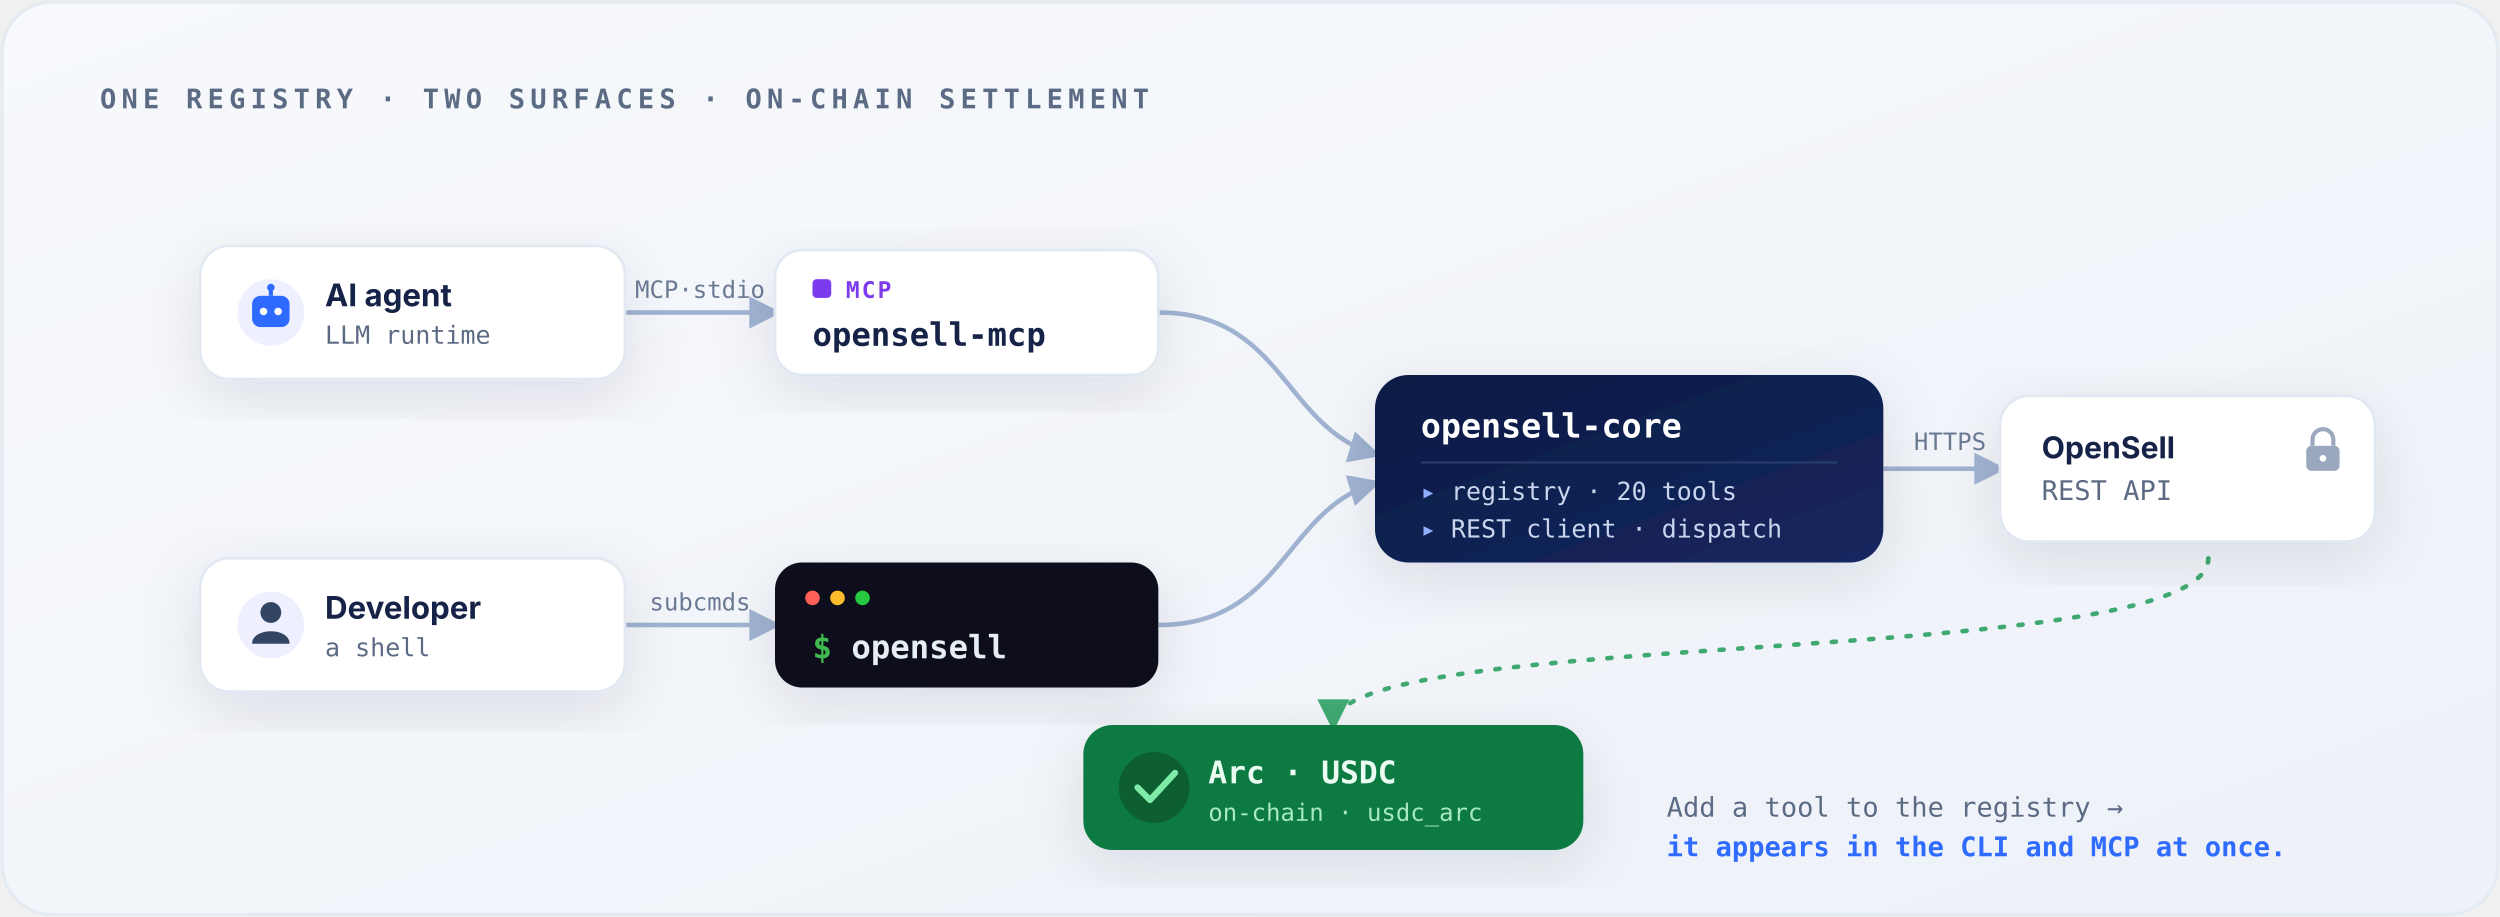
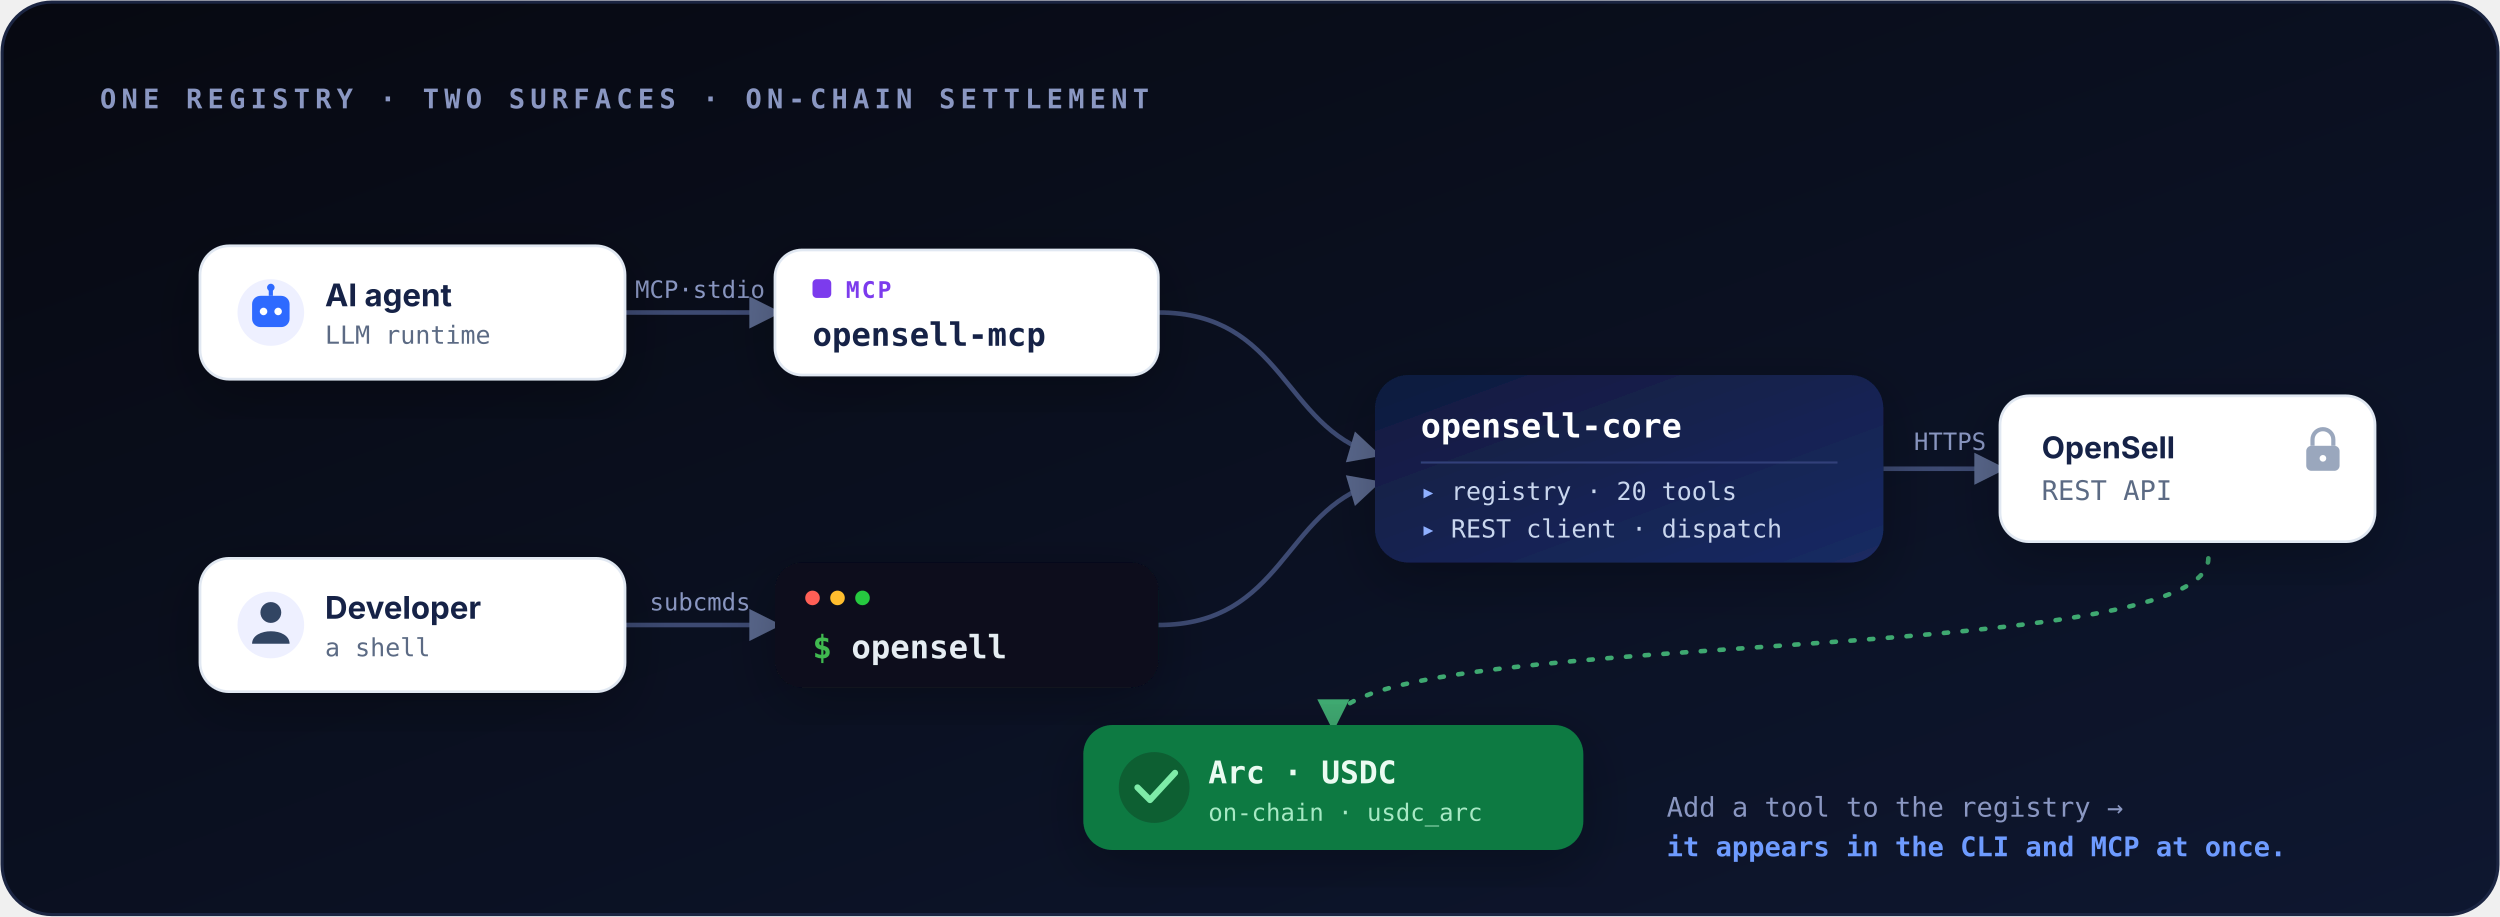
<svg xmlns="http://www.w3.org/2000/svg" width="1200" height="440" viewBox="0 0 1200 440" role="img" aria-labelledby="at ad" font-family="-apple-system, BlinkMacSystemFont, 'Segoe UI', sans-serif">
  <defs>
    <linearGradient id="sTop" x1="0" y1="0" x2="1" y2="1">
-       <stop offset="0" stop-color="#0B1B44" />
-       <stop offset="1" stop-color="#16297A" />
+       <stop offset="0" stop-color="#3B4F9E" />
+       <stop offset="1" stop-color="#5470D6" />
    </linearGradient>
    <linearGradient id="sBot" x1="0" y1="0" x2="1" y2="1">
      <stop offset="0" stop-color="#2F6BFF" />
      <stop offset="1" stop-color="#1E5BFF" />
    </linearGradient>
-     <linearGradient id="bg" x1="0" y1="0" x2="1" y2="1">
-       <stop offset="0" stop-color="#F7F9FC" />
-       <stop offset="1" stop-color="#EDF1F8" />
+     <linearGradient id="bgDark" x1="0" y1="0" x2="1" y2="1">
+       <stop offset="0" stop-color="#070911" />
+       <stop offset="1" stop-color="#0E1730" />
    </linearGradient>
    <linearGradient id="navy" x1="0" y1="0" x2="1" y2="1">
-       <stop offset="0" stop-color="#0B1B44" />
-       <stop offset="1" stop-color="#15275F" />
+       <stop offset="0" stop-color="#101B3E" />
+       <stop offset="1" stop-color="#1A2A63" />
    </linearGradient>
+     <radialGradient id="glow" cx="50%" cy="30%" r="65%">
+       <stop offset="0" stop-color="#2F6BFF" stop-opacity="0.20" />
+       <stop offset="1" stop-color="#2F6BFF" stop-opacity="0" />
+     </radialGradient>
    <filter id="soft" x="-30%" y="-30%" width="160%" height="160%">
-       <feDropShadow dx="0" dy="8" stdDeviation="14" flood-color="#0B1B44" flood-opacity="0.10" />
+       <feDropShadow dx="0" dy="8" stdDeviation="14" flood-color="#000000" flood-opacity="0.25" />
    </filter>
    <marker id="arw" viewBox="0 0 10 10" refX="8" refY="5" markerWidth="7" markerHeight="7" orient="auto-start-reverse">
-       <path d="M0 0 L10 5 L0 10 z" fill="#9FB2D0" />
+       <path d="M0 0 L10 5 L0 10 z" fill="#59678C" />
    </marker>
    <marker id="arwG" viewBox="0 0 10 10" refX="8" refY="5" markerWidth="7" markerHeight="7" orient="auto-start-reverse">
      <path d="M0 0 L10 5 L0 10 z" fill="#3FA971" />
    </marker>
  </defs>
-   <rect x="1" y="1" width="1198" height="438" rx="24" fill="url(#bg)" stroke="#E4EAF2" stroke-width="1.5" />
-   <text x="48" y="52" font-size="13" font-weight="700" letter-spacing="2.5" fill="#5B6B84" font-family="ui-monospace, SFMono-Regular, Menlo, monospace">ONE REGISTRY · TWO SURFACES · ON-CHAIN SETTLEMENT</text>
-   <g fill="none" stroke="#9FB2D0" stroke-width="2.2">
+   <rect x="1" y="1" width="1198" height="438" rx="24" fill="url(#bgDark)" stroke="#1B2542" stroke-width="1.5" />
+   <text x="48" y="52" font-size="13" font-weight="700" letter-spacing="2.5" fill="#8A97C2" font-family="ui-monospace, SFMono-Regular, Menlo, monospace">ONE REGISTRY · TWO SURFACES · ON-CHAIN SETTLEMENT</text>
+   <g fill="none" stroke="#3D4A72" stroke-width="2.2">
    <path d="M300 150 L372 150" marker-end="url(#arw)" />
    <path d="M300 300 L372 300" marker-end="url(#arw)" />
    <path d="M556 150 C616 150 616 205 660 218" marker-end="url(#arw)" />
    <path d="M556 300 C616 300 616 245 660 232" marker-end="url(#arw)" />
    <path d="M904 225 L960 225" marker-end="url(#arw)" />
  </g>
  <path d="M1060 268 C1060 322 640 300 640 348" fill="none" stroke="#3FA971" stroke-width="2.2" stroke-dasharray="2 7" stroke-linecap="round" marker-end="url(#arwG)" />
-   <g font-family="ui-monospace, SFMono-Regular, Menlo, monospace" font-size="11.5" fill="#6B7A94">
+   <g font-family="ui-monospace, SFMono-Regular, Menlo, monospace" font-size="11.5" fill="#8A97C2">
    <text x="336" y="143" text-anchor="middle">MCP·stdio</text>
    <text x="336" y="293" text-anchor="middle" font-family="ui-monospace, SFMono-Regular, Menlo, monospace">subcmds</text>
    <text x="936" y="216" text-anchor="middle">HTTPS</text>
  </g>
  <g transform="translate(96 118)" filter="url(#soft)">
    <rect x="0" y="0" width="204" height="64" rx="14" fill="#fff" stroke="#E1E8F2" stroke-width="1.3" />
    <circle cx="34" cy="32" r="16" fill="#EEF0FF" />
    <circle cx="34" cy="20" r="1.8" fill="#2F6BFF" />
    <line x1="34" y1="21" x2="34" y2="24" stroke="#2F6BFF" stroke-width="2" />
    <rect x="25" y="24" width="18" height="15" rx="4" fill="#2F6BFF" />
    <circle cx="30.5" cy="31.5" r="1.8" fill="#fff" />
    <circle cx="37.5" cy="31.5" r="1.8" fill="#fff" />
    <text x="60" y="29" font-size="15" font-weight="700" fill="#152447">AI agent</text>
    <text x="60" y="47" font-size="12" fill="#5B6B84" font-family="ui-monospace, SFMono-Regular, Menlo, monospace">LLM runtime</text>
  </g>
  <g transform="translate(96 268)" filter="url(#soft)">
    <rect x="0" y="0" width="204" height="64" rx="14" fill="#fff" stroke="#E1E8F2" stroke-width="1.3" />
    <circle cx="34" cy="32" r="16" fill="#EEF0FF" />
    <circle cx="34" cy="26" r="5" fill="#334463" />
    <path d="M25 41 C25 33 43 33 43 41 Z" fill="#334463" />
    <text x="60" y="29" font-size="15" font-weight="700" fill="#152447">Developer</text>
    <text x="60" y="47" font-size="12" fill="#5B6B84" font-family="ui-monospace, SFMono-Regular, Menlo, monospace">a shell</text>
  </g>
  <g transform="translate(372 120)" filter="url(#soft)">
    <rect x="0" y="0" width="184" height="60" rx="13" fill="#fff" stroke="#E1E8F2" stroke-width="1.3" />
    <rect x="18" y="14" width="9" height="9" rx="2" fill="#7C3AED" />
    <text x="34" y="23" font-size="11" font-weight="700" letter-spacing="1" fill="#7C3AED" font-family="ui-monospace, SFMono-Regular, Menlo, monospace">MCP</text>
    <text x="18" y="46" font-size="15.5" font-weight="700" fill="#152447" font-family="ui-monospace, SFMono-Regular, Menlo, monospace">opensell-mcp</text>
  </g>
  <g transform="translate(372 270)" filter="url(#soft)">
    <rect x="0" y="0" width="184" height="60" rx="13" fill="#0C111B" />
    <circle cx="18" cy="17" r="3.5" fill="#FF5F56" />
    <circle cx="30" cy="17" r="3.5" fill="#FFBD2E" />
    <circle cx="42" cy="17" r="3.5" fill="#27C93F" />
    <text x="18" y="46" font-size="15.5" font-weight="700" fill="#E6EDF3" font-family="ui-monospace, SFMono-Regular, Menlo, monospace">
      <tspan fill="#3FB950">$</tspan> opensell</text>
  </g>
  <g transform="translate(660 180)" filter="url(#soft)">
    <rect x="0" y="0" width="244" height="90" rx="16" fill="url(#navy)" />
    <text x="22" y="30" font-size="16" font-weight="800" fill="#fff" font-family="ui-monospace, SFMono-Regular, Menlo, monospace">opensell-core</text>
-     <line x1="22" y1="42" x2="222" y2="42" stroke="#2A3B6B" stroke-width="1" />
+     <line x1="22" y1="42" x2="222" y2="42" stroke="#33417A" stroke-width="1" />
    <g font-size="12" fill="#C9D6EE" font-family="ui-monospace, SFMono-Regular, Menlo, monospace">
      <text x="22" y="60">
        <tspan fill="#8FB0FF" font-family="ui-monospace, SFMono-Regular, Menlo, monospace">▸</tspan> registry · 20 tools</text>
      <text x="22" y="78">
        <tspan fill="#8FB0FF" font-family="ui-monospace, SFMono-Regular, Menlo, monospace">▸</tspan> REST client · dispatch</text>
    </g>
  </g>
  <g transform="translate(960 190)" filter="url(#soft)">
    <rect x="0" y="0" width="180" height="70" rx="14" fill="#fff" stroke="#E1E8F2" stroke-width="1.3" />
    <text x="20" y="30" font-size="14.5" font-weight="700" fill="#152447">OpenSell</text>
    <text x="20" y="50" font-size="13" fill="#5B6B84" font-family="ui-monospace, SFMono-Regular, Menlo, monospace">REST API</text>
    <g stroke="#9AA7BD" stroke-width="2" fill="none">
      <path d="M150 24 v-3 a5 5 0 0 1 10 0 v3" />
    </g>
    <rect x="147" y="24" width="16" height="12" rx="2.5" fill="#9AA7BD" />
    <circle cx="155" cy="30" r="1.6" fill="#fff" />
  </g>
  <g transform="translate(520 348)" filter="url(#soft)">
    <rect x="0" y="0" width="240" height="60" rx="14" fill="#0E7A43" />
    <circle cx="34" cy="30" r="17" fill="#0B5E33" />
    <path d="M26 30 l6 6 l12 -13" fill="none" stroke="#7EEBA8" stroke-width="3" stroke-linecap="round" stroke-linejoin="round" />
    <text x="60" y="28" font-size="15" font-weight="800" fill="#EAFBF1" font-family="ui-monospace, SFMono-Regular, Menlo, monospace">Arc · USDC</text>
    <text x="60" y="46" font-size="11.5" fill="#A7E9C4" font-family="ui-monospace, SFMono-Regular, Menlo, monospace">on-chain · usdc_arc</text>
  </g>
-   <text x="800" y="392" font-size="13" fill="#5B6B84" font-family="ui-monospace, SFMono-Regular, Menlo, monospace">Add a tool to the registry →</text>
-   <text x="800" y="411" font-size="13" font-weight="700" fill="#2F6BFF" font-family="ui-monospace, SFMono-Regular, Menlo, monospace">it appears in the CLI and MCP at once.</text>
+   <text x="800" y="392" font-size="13" fill="#8A97C2" font-family="ui-monospace, SFMono-Regular, Menlo, monospace">Add a tool to the registry →</text>
+   <text x="800" y="411" font-size="13" font-weight="700" fill="#6E9BFF" font-family="ui-monospace, SFMono-Regular, Menlo, monospace">it appears in the CLI and MCP at once.</text>
</svg>
